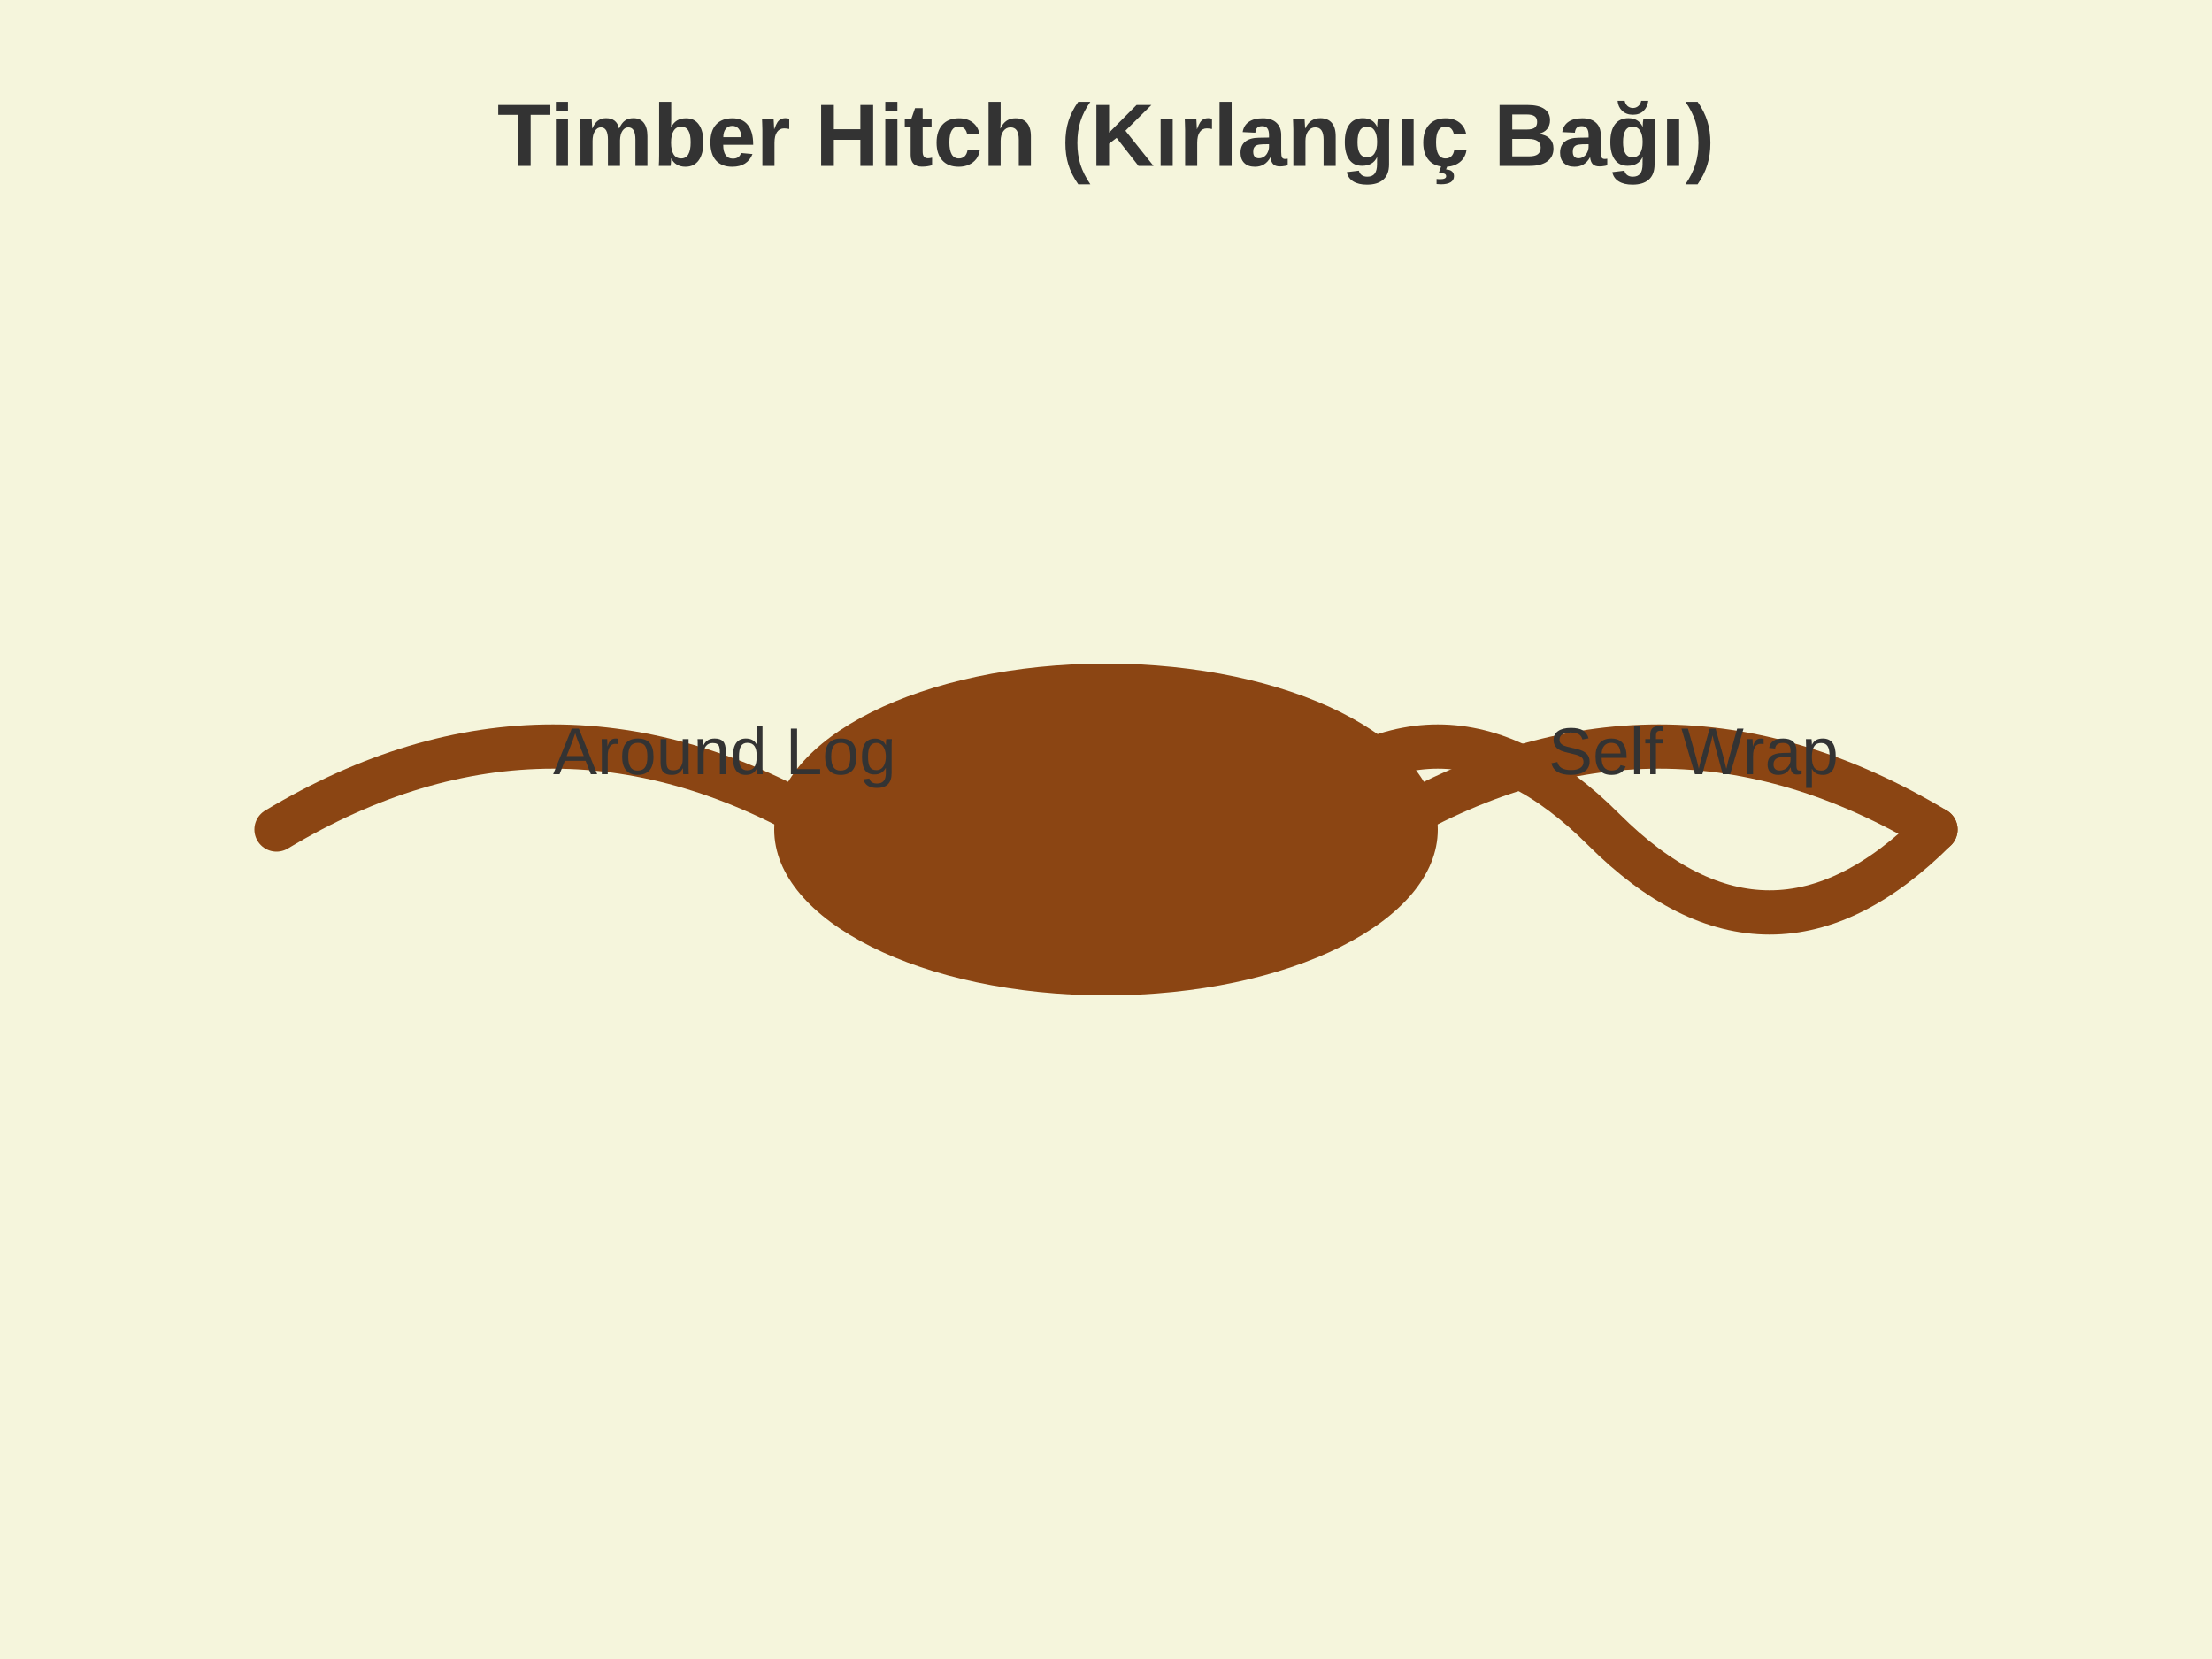
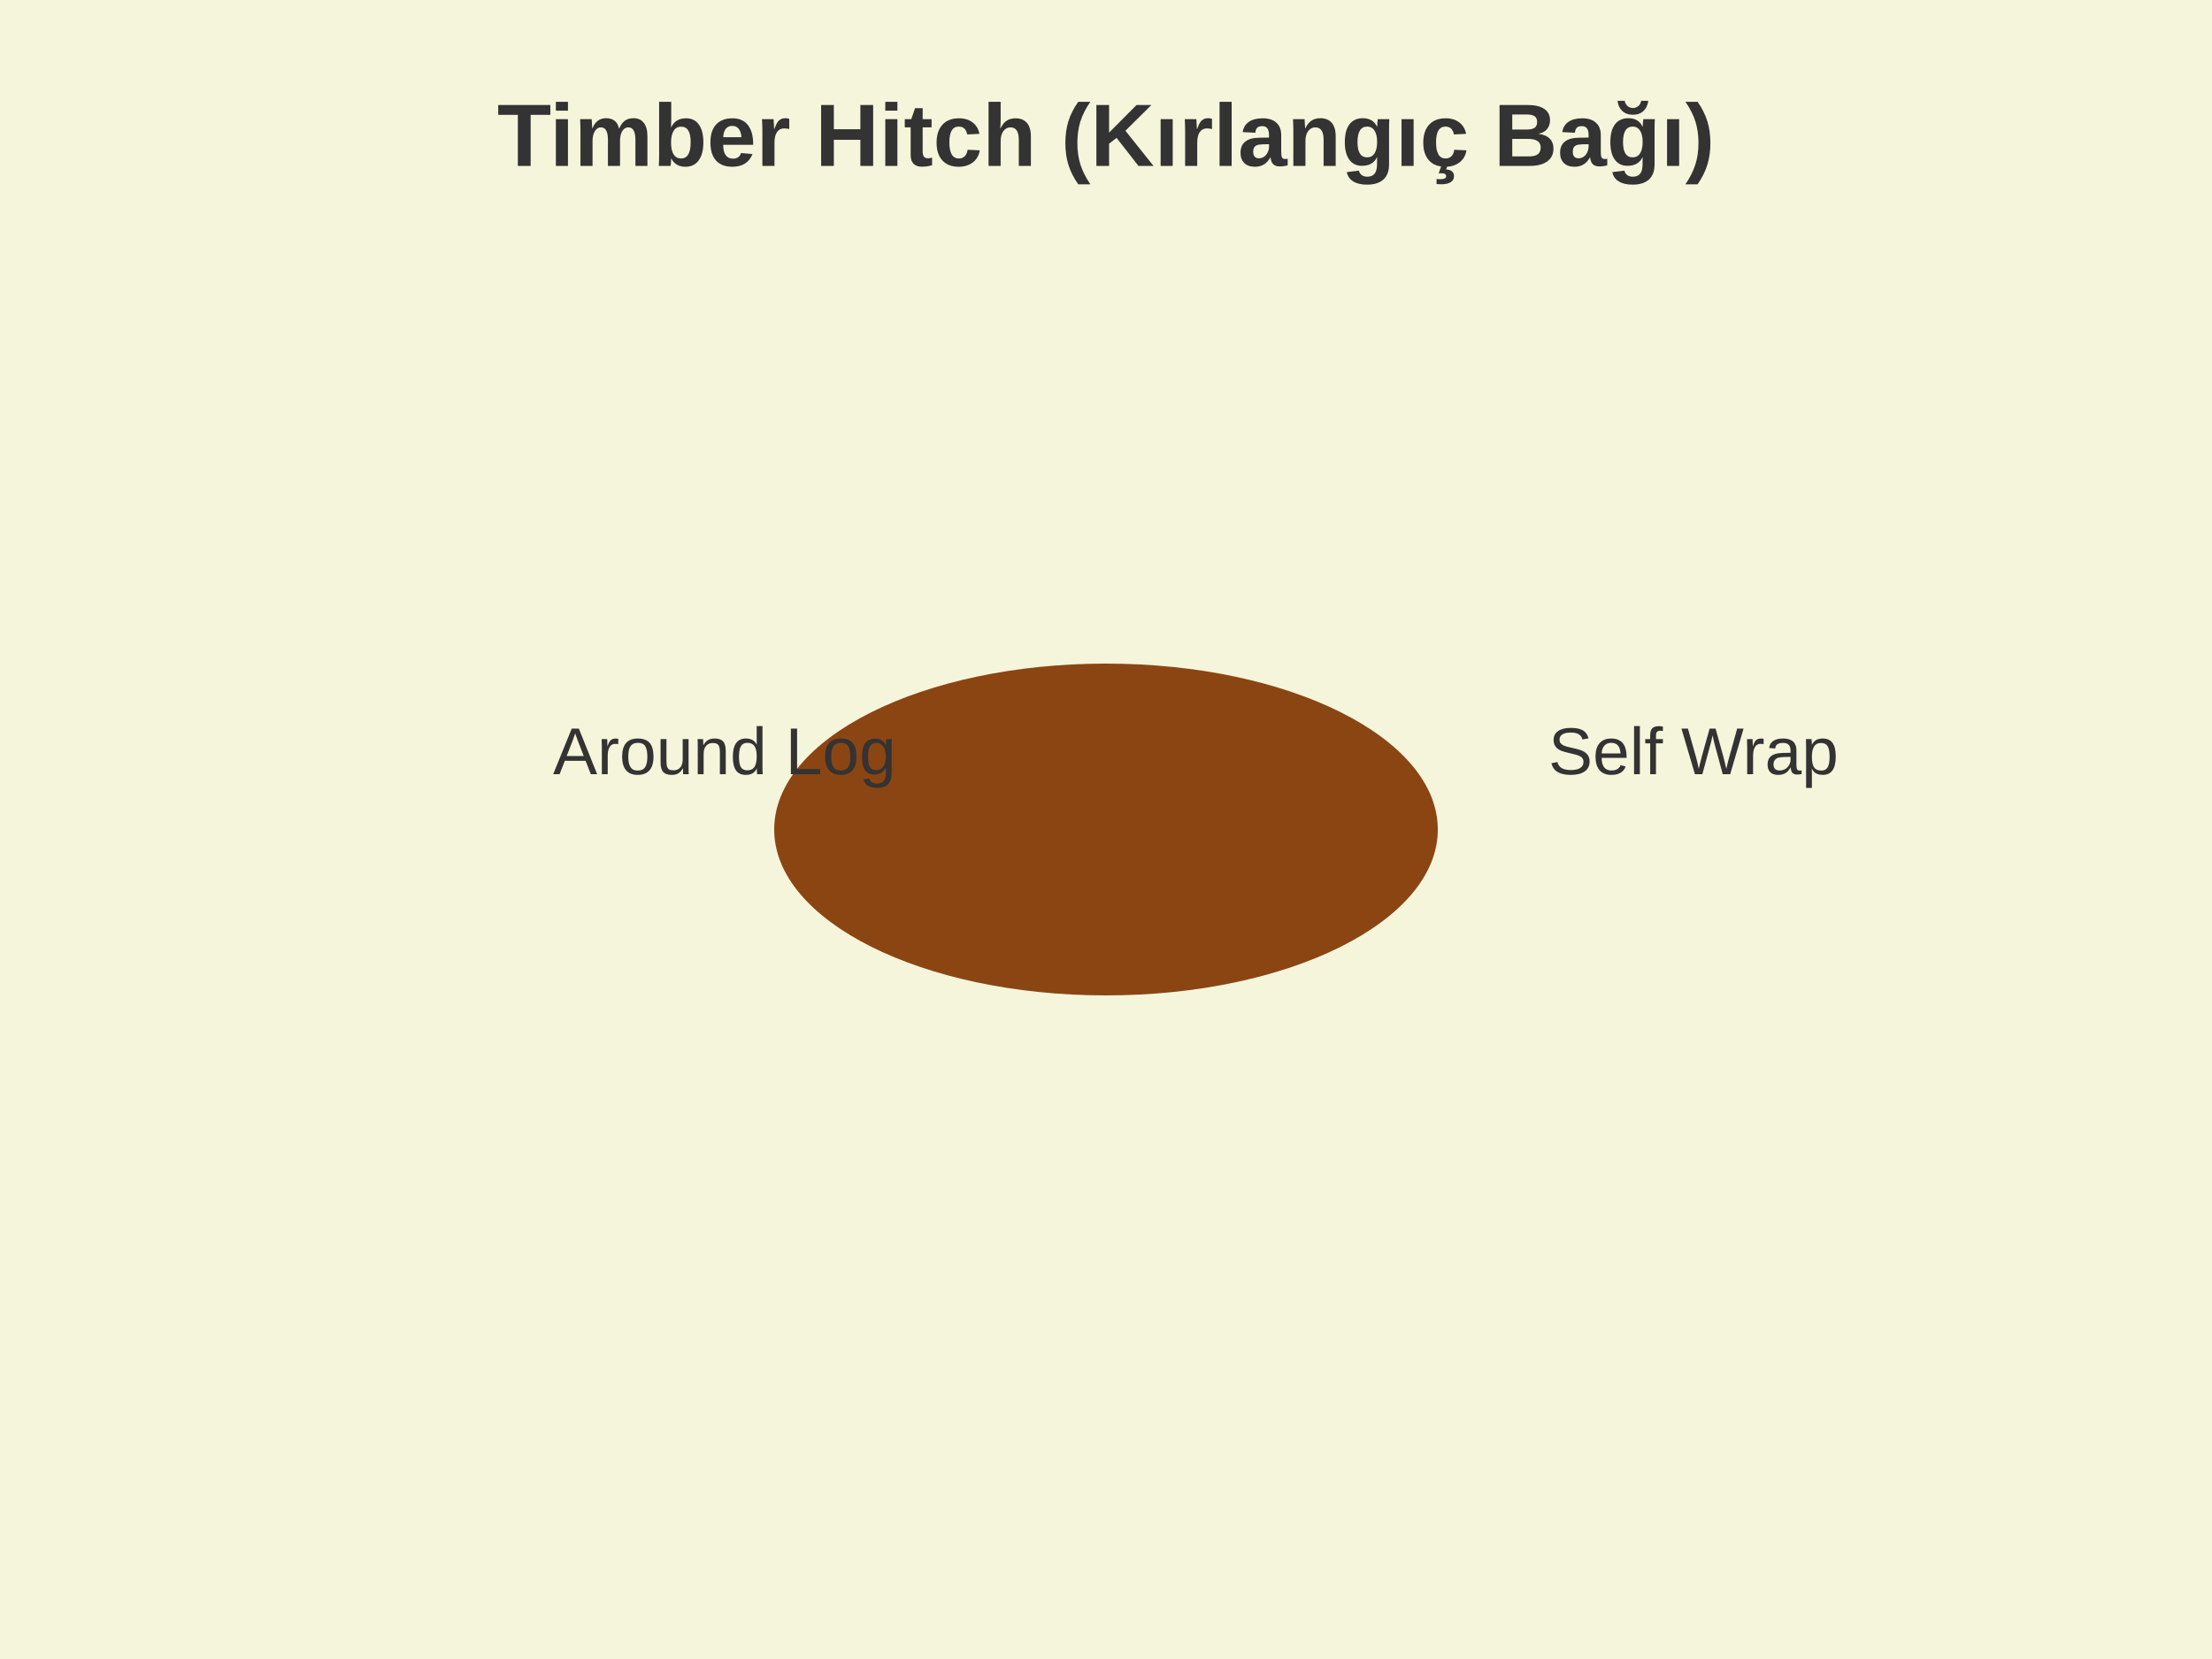
<svg xmlns="http://www.w3.org/2000/svg" viewBox="0 0 400 300">
  <defs>
    <style>
      .rope { fill: none; stroke: #8B4513; stroke-width: 8; stroke-linecap: round; }
      .rope-end { fill: #8B4513; }
      .background { fill: #F5F5DC; }
      .log { fill: #8B4513; }
+ 
+       /* Draw-on animation for rope paths */
+       .rope,
+       .rope-main,
+       .rope-hitch,
+       .rope-thick,
+       .rope-thin {
+         stroke-dasharray: 1000;
+         stroke-dashoffset: 1000;
+         animation: draw 3s ease-in-out forwards;
+       }
+ 
+       @keyframes draw {
+         to { stroke-dashoffset: 0; }
+       }
+ 
+       @media (prefers-reduced-motion: reduce) {
+         .rope,
+         .rope-main,
+         .rope-hitch,
+         .rope-thick,
+         .rope-thin {
+           animation: none;
+           stroke-dashoffset: 0;
+         }
+       }
    </style>
  </defs>
  <rect width="400" height="300" class="background" />
  <ellipse cx="200" cy="150" rx="60" ry="30" class="log" />
  <path d="M 50 150 Q 100 120 150 150 Q 200 180 250 150 Q 300 120 350 150" class="rope" />
  <path d="M 350 150 Q 320 180 290 150 Q 260 120 230 150" class="rope" />
  <circle cx="230" cy="150" r="4" class="rope-end" />
  <text x="100" y="140" font-family="Arial" font-size="12" fill="#333">Around Log</text>
  <text x="280" y="140" font-family="Arial" font-size="12" fill="#333">Self Wrap</text>
  <text x="200" y="30" font-family="Arial" font-size="16" font-weight="bold" text-anchor="middle" fill="#333">Timber Hitch (Kırlangıç Bağı)</text>
</svg>
